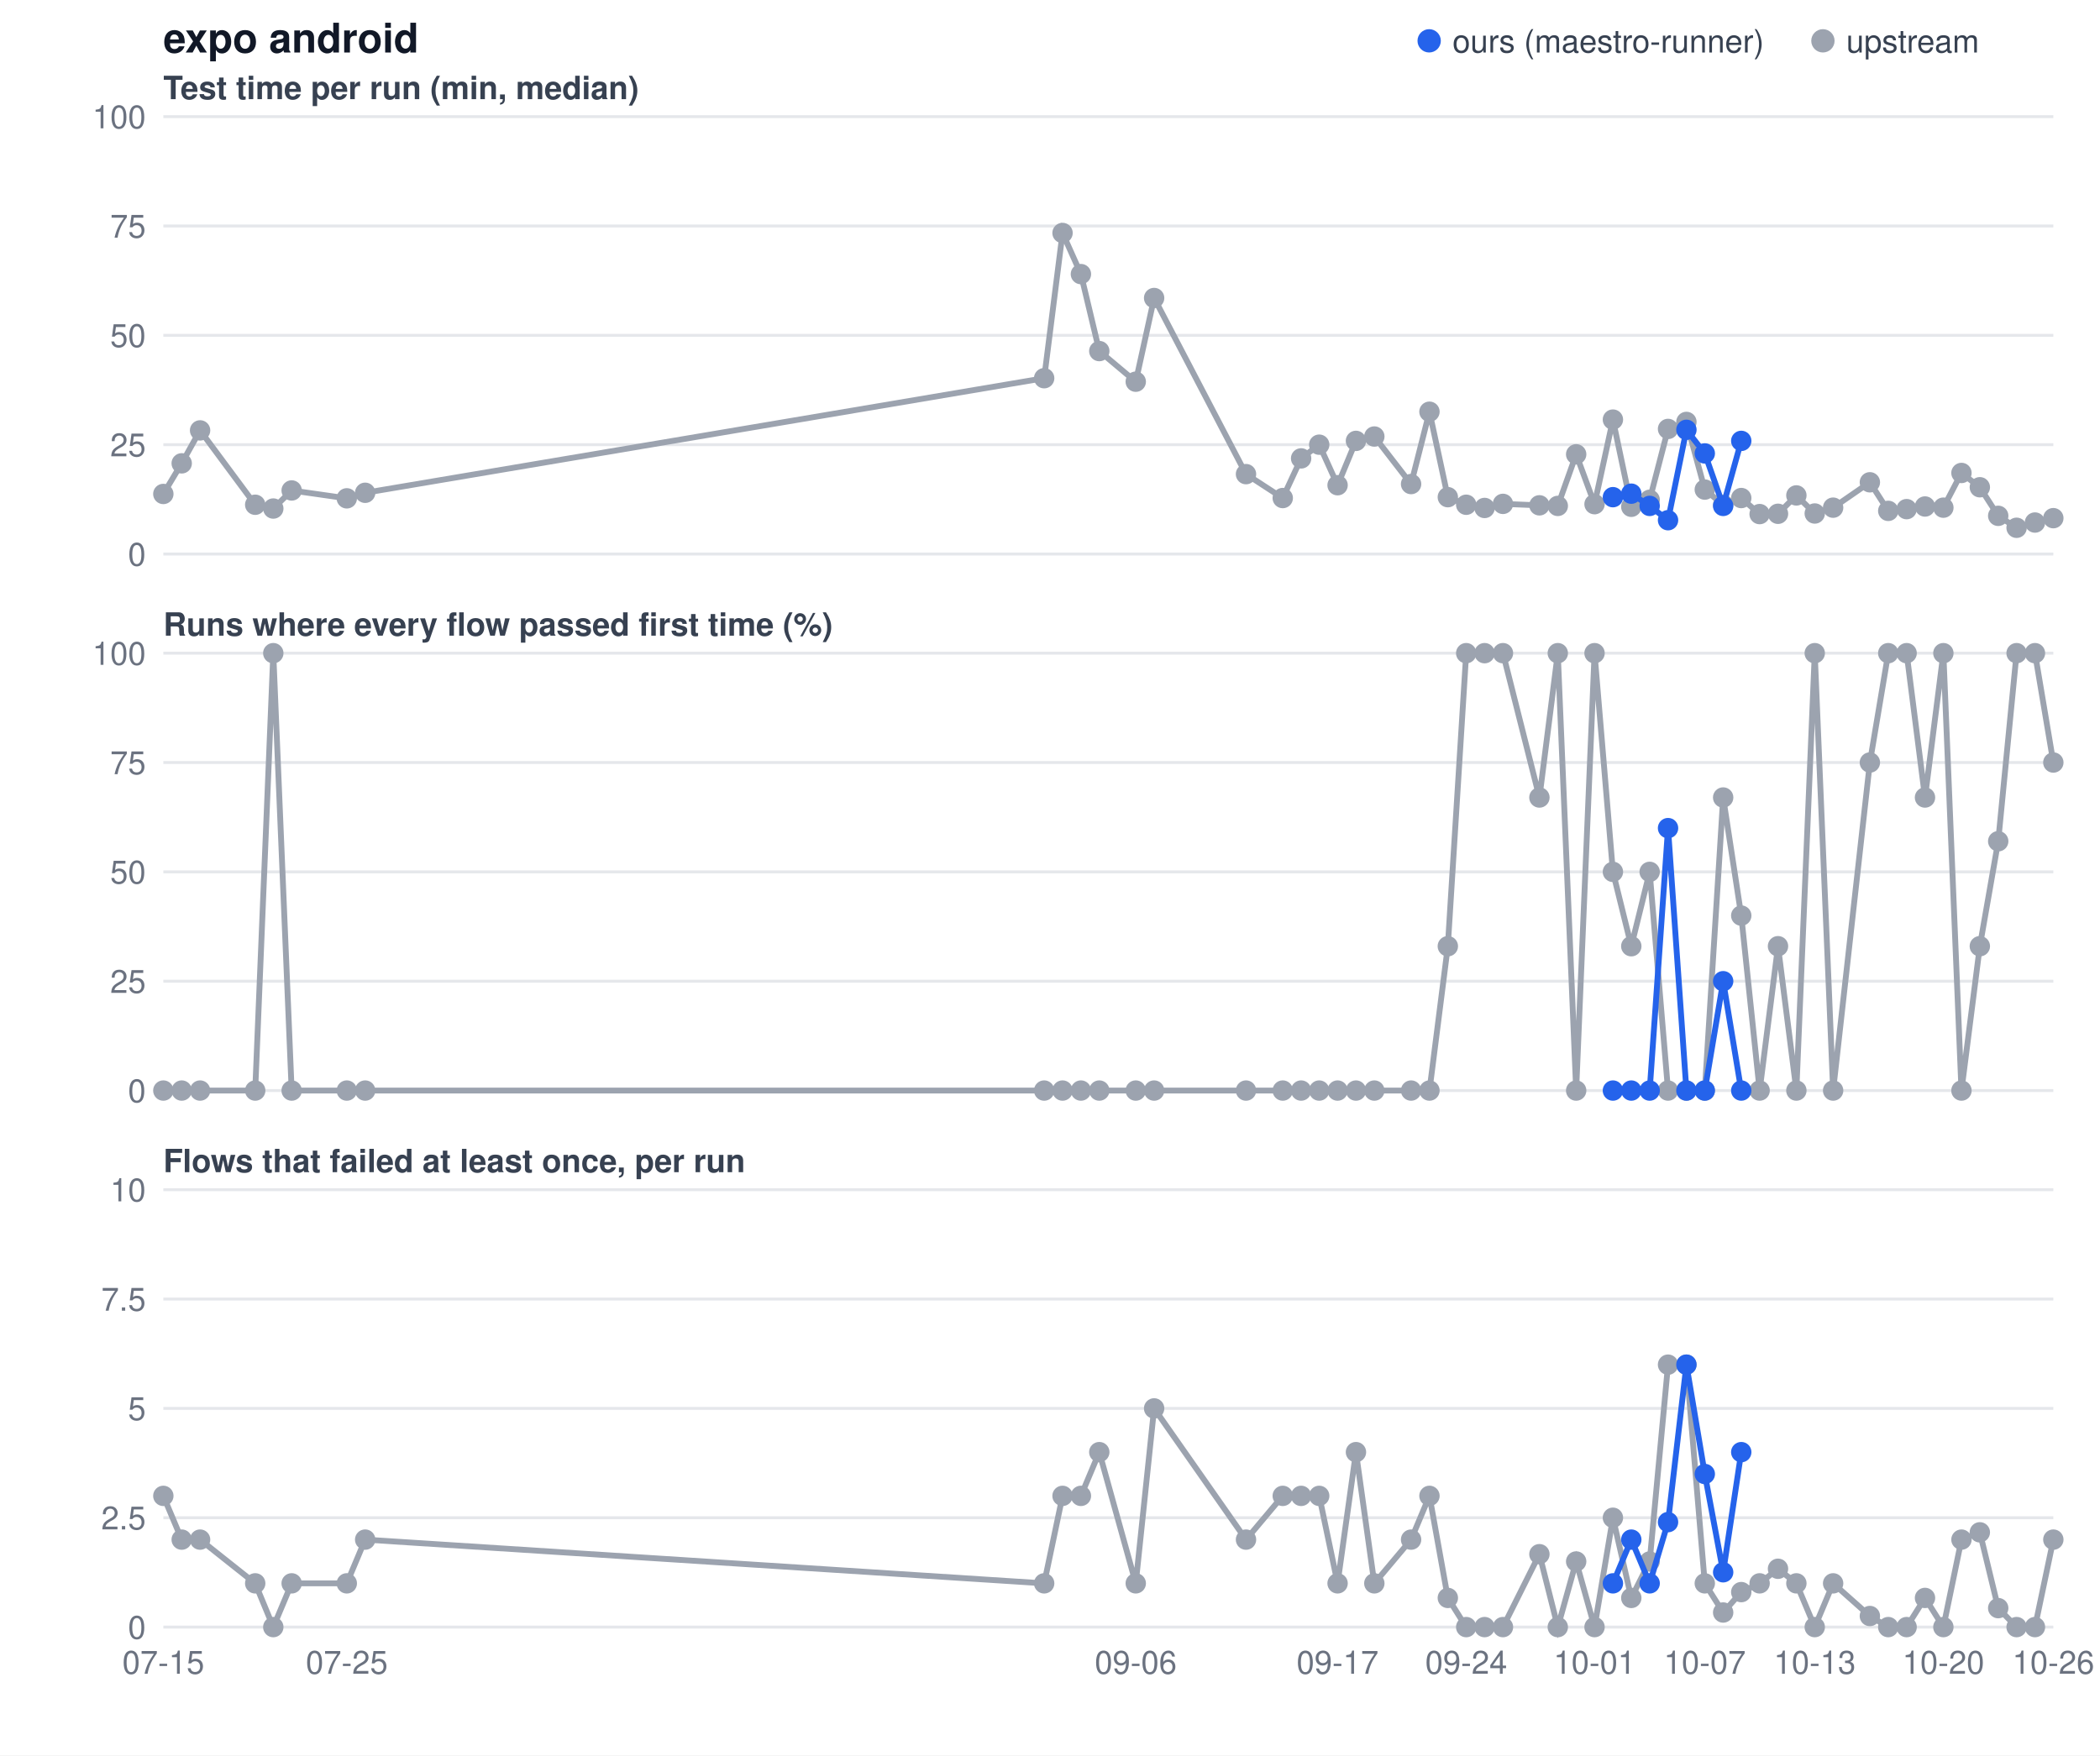
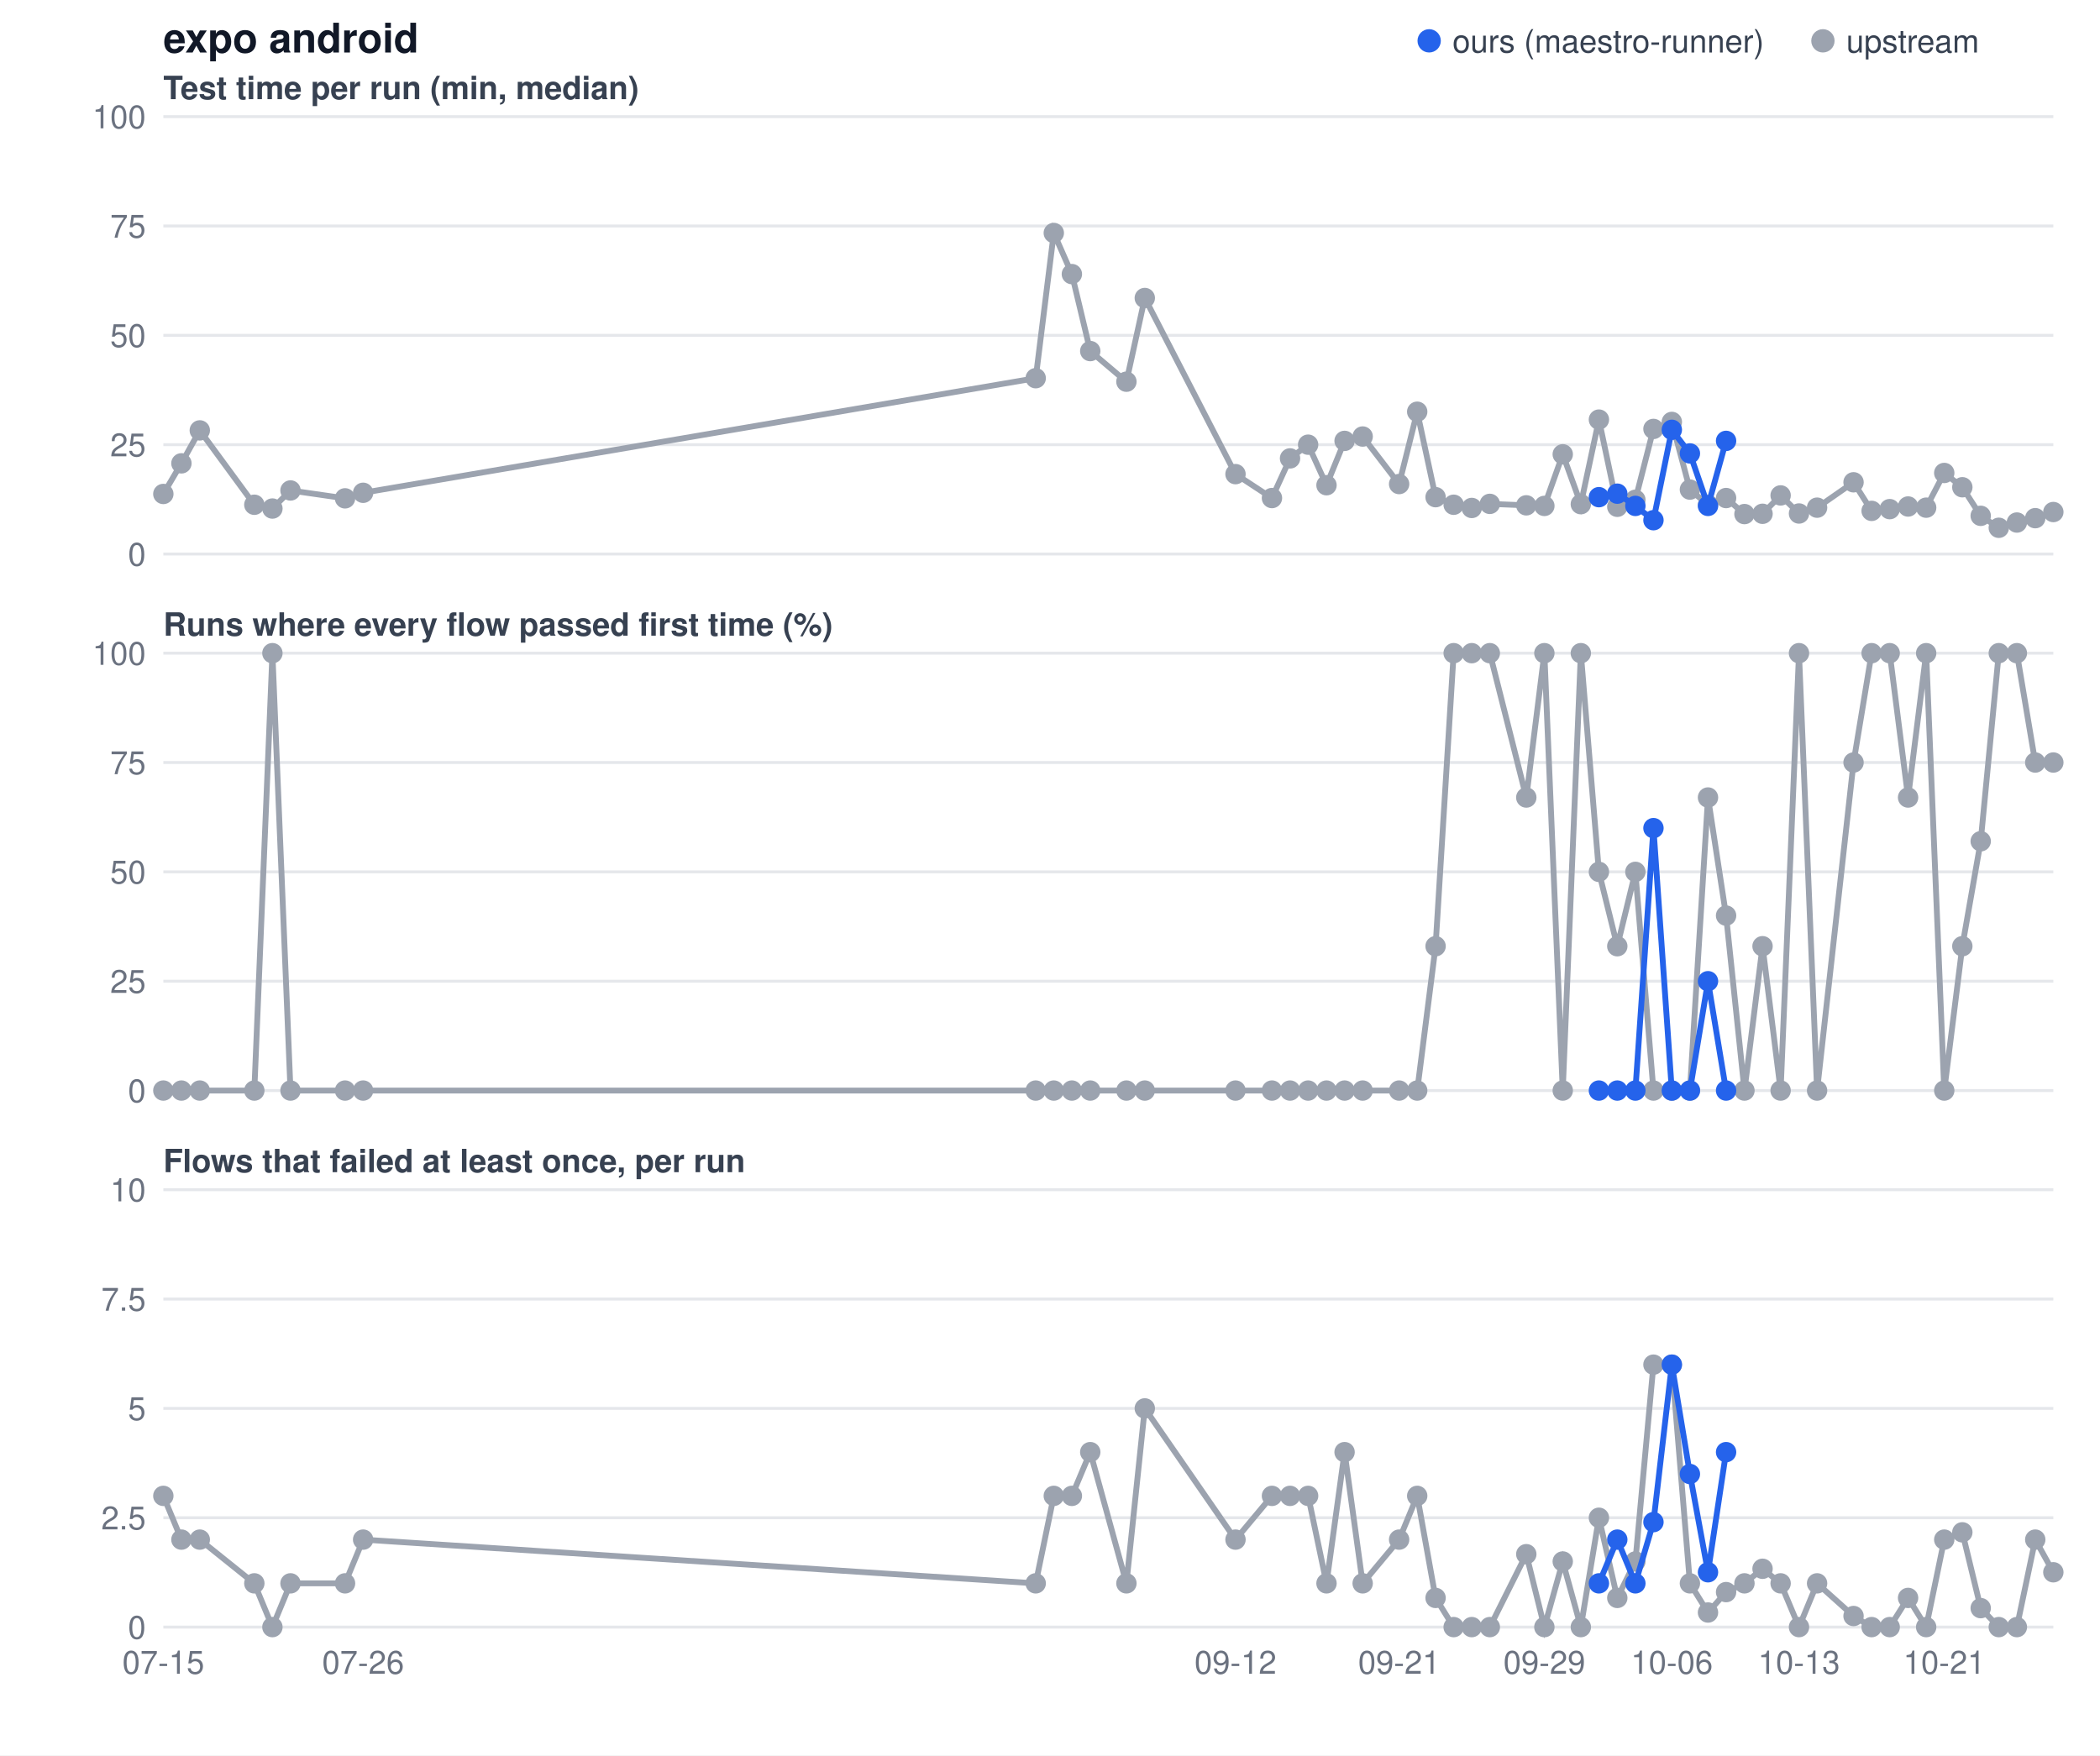
<svg xmlns="http://www.w3.org/2000/svg" width="720" height="602" font-family="-apple-system,Segoe UI,Helvetica,Arial,sans-serif" font-size="11">
  <rect width="100%" height="100%" fill="#ffffff" />
  <text x="56" y="18" font-size="14" font-weight="600" fill="#111827">expo android</text>
  <circle cx="490" cy="14" r="4" fill="#2563eb" />
  <text x="498" y="18" fill="#374151">ours (maestro-runner)</text>
  <circle cx="625" cy="14" r="4" fill="#9ca3af" />
  <text x="633" y="18" fill="#374151">upstream</text>
  <text x="56" y="34" fill="#374151" font-weight="600">Test time per run (min, median)</text>
  <line x1="56" x2="704" y1="190.0" y2="190.0" stroke="#e5e7eb" />
  <text x="50" y="194.0" text-anchor="end" fill="#6b7280">0</text>
  <line x1="56" x2="704" y1="152.5" y2="152.5" stroke="#e5e7eb" />
  <text x="50" y="156.5" text-anchor="end" fill="#6b7280">25</text>
  <line x1="56" x2="704" y1="115.0" y2="115.0" stroke="#e5e7eb" />
  <text x="50" y="119.0" text-anchor="end" fill="#6b7280">50</text>
  <line x1="56" x2="704" y1="77.5" y2="77.5" stroke="#e5e7eb" />
  <text x="50" y="81.5" text-anchor="end" fill="#6b7280">75</text>
  <line x1="56" x2="704" y1="40.0" y2="40.0" stroke="#e5e7eb" />
  <text x="50" y="44.0" text-anchor="end" fill="#6b7280">100</text>
-   <polyline fill="none" stroke="#9ca3af" stroke-width="2" points="56.0,169.4 62.3,158.9 68.6,147.6 87.5,173.1 93.7,174.4 100.0,168.2 118.9,170.9 125.2,169.0 358.0,129.7 364.3,79.9 370.6,94.0 376.9,120.4 389.4,130.9 395.7,102.2 427.2,162.6 439.8,170.8 446.1,157.2 452.3,152.5 458.6,166.4 464.9,151.2 471.2,149.7 483.8,166.0 490.1,141.2 496.4,170.5 502.7,173.1 509.0,174.2 515.3,172.8 527.8,173.3 534.1,173.5 540.4,155.8 546.7,172.9 553.0,143.9 559.3,173.8 565.6,171.4 571.9,147.1 578.2,144.7 584.5,167.9 590.8,173.1 597.0,170.8 603.3,176.3 609.6,176.2 615.9,169.9 622.2,176.1 628.5,174.1 641.1,165.4 647.4,175.2 653.7,174.6 660.0,173.7 666.3,174.1 672.5,162.2 678.8,167.1 685.1,176.9 691.4,181.0 697.7,179.2 704.0,177.7" />
+   <polyline fill="none" stroke="#9ca3af" stroke-width="2" points="56.0,169.4 62.2,158.9 68.5,147.6 87.2,173.1 93.4,174.4 99.6,168.2 118.3,170.9 124.5,169.0 355.1,129.7 361.3,79.9 367.5,94.0 373.8,120.4 386.2,130.9 392.5,102.2 423.6,162.6 436.1,170.8 442.3,157.2 448.5,152.5 454.8,166.4 461.0,151.2 467.2,149.7 479.7,166.0 485.9,141.2 492.2,170.5 498.4,173.1 504.6,174.2 510.8,172.8 523.3,173.3 529.5,173.5 535.8,155.8 542.0,172.9 548.2,143.9 554.5,173.8 560.7,171.4 566.9,147.1 573.2,144.7 579.4,167.9 585.6,173.1 591.8,170.8 598.1,176.3 604.3,176.2 610.5,169.9 616.8,176.1 623.0,174.1 635.5,165.4 641.7,175.2 647.9,174.6 654.2,173.7 660.4,174.1 666.6,162.2 672.8,167.1 679.1,176.9 685.3,181.0 691.5,179.2 697.8,177.7 704.0,175.6" />
  <circle cx="56.0" cy="169.4" r="3.5" fill="#9ca3af" />
-   <circle cx="62.3" cy="158.9" r="3.5" fill="#9ca3af" />
-   <circle cx="68.6" cy="147.6" r="3.5" fill="#9ca3af" />
-   <circle cx="87.5" cy="173.1" r="3.5" fill="#9ca3af" />
-   <circle cx="93.7" cy="174.4" r="3.5" fill="#9ca3af" />
-   <circle cx="100.0" cy="168.2" r="3.5" fill="#9ca3af" />
-   <circle cx="118.9" cy="170.9" r="3.5" fill="#9ca3af" />
-   <circle cx="125.2" cy="169.0" r="3.5" fill="#9ca3af" />
-   <circle cx="358.0" cy="129.7" r="3.5" fill="#9ca3af" />
-   <circle cx="364.3" cy="79.9" r="3.5" fill="#9ca3af" />
-   <circle cx="370.6" cy="94.0" r="3.5" fill="#9ca3af" />
-   <circle cx="376.9" cy="120.4" r="3.5" fill="#9ca3af" />
-   <circle cx="389.4" cy="130.9" r="3.5" fill="#9ca3af" />
-   <circle cx="395.7" cy="102.2" r="3.5" fill="#9ca3af" />
-   <circle cx="427.2" cy="162.6" r="3.5" fill="#9ca3af" />
-   <circle cx="439.8" cy="170.8" r="3.5" fill="#9ca3af" />
-   <circle cx="446.1" cy="157.2" r="3.5" fill="#9ca3af" />
-   <circle cx="452.3" cy="152.5" r="3.5" fill="#9ca3af" />
-   <circle cx="458.6" cy="166.4" r="3.5" fill="#9ca3af" />
-   <circle cx="464.9" cy="151.2" r="3.5" fill="#9ca3af" />
-   <circle cx="471.2" cy="149.7" r="3.5" fill="#9ca3af" />
-   <circle cx="483.8" cy="166.0" r="3.5" fill="#9ca3af" />
-   <circle cx="490.1" cy="141.2" r="3.5" fill="#9ca3af" />
-   <circle cx="496.4" cy="170.5" r="3.5" fill="#9ca3af" />
-   <circle cx="502.7" cy="173.1" r="3.5" fill="#9ca3af" />
-   <circle cx="509.0" cy="174.2" r="3.5" fill="#9ca3af" />
-   <circle cx="515.3" cy="172.8" r="3.5" fill="#9ca3af" />
-   <circle cx="527.8" cy="173.3" r="3.5" fill="#9ca3af" />
-   <circle cx="534.1" cy="173.5" r="3.5" fill="#9ca3af" />
-   <circle cx="540.4" cy="155.8" r="3.5" fill="#9ca3af" />
-   <circle cx="546.7" cy="172.9" r="3.5" fill="#9ca3af" />
-   <circle cx="553.0" cy="143.9" r="3.5" fill="#9ca3af" />
-   <circle cx="559.3" cy="173.8" r="3.5" fill="#9ca3af" />
-   <circle cx="565.6" cy="171.4" r="3.5" fill="#9ca3af" />
-   <circle cx="571.9" cy="147.1" r="3.5" fill="#9ca3af" />
-   <circle cx="578.2" cy="144.7" r="3.5" fill="#9ca3af" />
-   <circle cx="584.5" cy="167.9" r="3.5" fill="#9ca3af" />
-   <circle cx="590.8" cy="173.1" r="3.5" fill="#9ca3af" />
-   <circle cx="597.0" cy="170.8" r="3.5" fill="#9ca3af" />
-   <circle cx="603.3" cy="176.3" r="3.5" fill="#9ca3af" />
-   <circle cx="609.6" cy="176.2" r="3.5" fill="#9ca3af" />
-   <circle cx="615.9" cy="169.9" r="3.5" fill="#9ca3af" />
-   <circle cx="622.2" cy="176.1" r="3.5" fill="#9ca3af" />
-   <circle cx="628.5" cy="174.1" r="3.5" fill="#9ca3af" />
-   <circle cx="641.1" cy="165.4" r="3.5" fill="#9ca3af" />
-   <circle cx="647.4" cy="175.2" r="3.5" fill="#9ca3af" />
-   <circle cx="653.7" cy="174.6" r="3.5" fill="#9ca3af" />
-   <circle cx="660.0" cy="173.7" r="3.5" fill="#9ca3af" />
-   <circle cx="666.3" cy="174.1" r="3.5" fill="#9ca3af" />
-   <circle cx="672.5" cy="162.2" r="3.5" fill="#9ca3af" />
-   <circle cx="678.8" cy="167.1" r="3.5" fill="#9ca3af" />
-   <circle cx="685.1" cy="176.9" r="3.5" fill="#9ca3af" />
-   <circle cx="691.4" cy="181.0" r="3.5" fill="#9ca3af" />
-   <circle cx="697.7" cy="179.2" r="3.5" fill="#9ca3af" />
-   <circle cx="704.0" cy="177.7" r="3.5" fill="#9ca3af" />
-   <polyline fill="none" stroke="#2563eb" stroke-width="2" points="553.0,170.5 559.3,169.3 565.6,173.5 571.9,178.4 578.2,147.4 584.5,155.5 590.8,173.5 597.0,151.2" />
-   <circle cx="553.0" cy="170.5" r="3.5" fill="#2563eb" />
-   <circle cx="559.3" cy="169.3" r="3.5" fill="#2563eb" />
-   <circle cx="565.6" cy="173.5" r="3.5" fill="#2563eb" />
-   <circle cx="571.9" cy="178.4" r="3.5" fill="#2563eb" />
-   <circle cx="578.2" cy="147.4" r="3.5" fill="#2563eb" />
-   <circle cx="584.5" cy="155.5" r="3.5" fill="#2563eb" />
-   <circle cx="590.8" cy="173.5" r="3.5" fill="#2563eb" />
-   <circle cx="597.0" cy="151.2" r="3.5" fill="#2563eb" />
+   <circle cx="62.2" cy="158.9" r="3.5" fill="#9ca3af" />
+   <circle cx="68.5" cy="147.6" r="3.5" fill="#9ca3af" />
+   <circle cx="87.2" cy="173.1" r="3.5" fill="#9ca3af" />
+   <circle cx="93.4" cy="174.4" r="3.5" fill="#9ca3af" />
+   <circle cx="99.6" cy="168.2" r="3.5" fill="#9ca3af" />
+   <circle cx="118.3" cy="170.9" r="3.5" fill="#9ca3af" />
+   <circle cx="124.5" cy="169.0" r="3.5" fill="#9ca3af" />
+   <circle cx="355.1" cy="129.7" r="3.5" fill="#9ca3af" />
+   <circle cx="361.3" cy="79.9" r="3.5" fill="#9ca3af" />
+   <circle cx="367.5" cy="94.0" r="3.5" fill="#9ca3af" />
+   <circle cx="373.8" cy="120.4" r="3.5" fill="#9ca3af" />
+   <circle cx="386.2" cy="130.9" r="3.5" fill="#9ca3af" />
+   <circle cx="392.5" cy="102.2" r="3.5" fill="#9ca3af" />
+   <circle cx="423.6" cy="162.6" r="3.5" fill="#9ca3af" />
+   <circle cx="436.1" cy="170.8" r="3.5" fill="#9ca3af" />
+   <circle cx="442.3" cy="157.2" r="3.5" fill="#9ca3af" />
+   <circle cx="448.5" cy="152.5" r="3.5" fill="#9ca3af" />
+   <circle cx="454.8" cy="166.4" r="3.5" fill="#9ca3af" />
+   <circle cx="461.0" cy="151.2" r="3.5" fill="#9ca3af" />
+   <circle cx="467.2" cy="149.7" r="3.5" fill="#9ca3af" />
+   <circle cx="479.7" cy="166.0" r="3.5" fill="#9ca3af" />
+   <circle cx="485.9" cy="141.2" r="3.5" fill="#9ca3af" />
+   <circle cx="492.2" cy="170.5" r="3.5" fill="#9ca3af" />
+   <circle cx="498.4" cy="173.1" r="3.5" fill="#9ca3af" />
+   <circle cx="504.6" cy="174.2" r="3.5" fill="#9ca3af" />
+   <circle cx="510.8" cy="172.8" r="3.5" fill="#9ca3af" />
+   <circle cx="523.3" cy="173.3" r="3.5" fill="#9ca3af" />
+   <circle cx="529.5" cy="173.5" r="3.5" fill="#9ca3af" />
+   <circle cx="535.8" cy="155.8" r="3.5" fill="#9ca3af" />
+   <circle cx="542.0" cy="172.9" r="3.5" fill="#9ca3af" />
+   <circle cx="548.2" cy="143.9" r="3.5" fill="#9ca3af" />
+   <circle cx="554.5" cy="173.8" r="3.5" fill="#9ca3af" />
+   <circle cx="560.7" cy="171.4" r="3.5" fill="#9ca3af" />
+   <circle cx="566.9" cy="147.1" r="3.5" fill="#9ca3af" />
+   <circle cx="573.2" cy="144.7" r="3.5" fill="#9ca3af" />
+   <circle cx="579.4" cy="167.9" r="3.5" fill="#9ca3af" />
+   <circle cx="585.6" cy="173.1" r="3.5" fill="#9ca3af" />
+   <circle cx="591.8" cy="170.8" r="3.5" fill="#9ca3af" />
+   <circle cx="598.1" cy="176.3" r="3.5" fill="#9ca3af" />
+   <circle cx="604.3" cy="176.2" r="3.5" fill="#9ca3af" />
+   <circle cx="610.5" cy="169.9" r="3.5" fill="#9ca3af" />
+   <circle cx="616.8" cy="176.1" r="3.5" fill="#9ca3af" />
+   <circle cx="623.0" cy="174.1" r="3.5" fill="#9ca3af" />
+   <circle cx="635.5" cy="165.4" r="3.5" fill="#9ca3af" />
+   <circle cx="641.7" cy="175.2" r="3.5" fill="#9ca3af" />
+   <circle cx="647.9" cy="174.6" r="3.5" fill="#9ca3af" />
+   <circle cx="654.2" cy="173.7" r="3.5" fill="#9ca3af" />
+   <circle cx="660.4" cy="174.1" r="3.5" fill="#9ca3af" />
+   <circle cx="666.6" cy="162.2" r="3.5" fill="#9ca3af" />
+   <circle cx="672.8" cy="167.1" r="3.5" fill="#9ca3af" />
+   <circle cx="679.1" cy="176.9" r="3.5" fill="#9ca3af" />
+   <circle cx="685.3" cy="181.0" r="3.5" fill="#9ca3af" />
+   <circle cx="691.5" cy="179.2" r="3.5" fill="#9ca3af" />
+   <circle cx="697.8" cy="177.7" r="3.5" fill="#9ca3af" />
+   <circle cx="704.0" cy="175.6" r="3.5" fill="#9ca3af" />
+   <polyline fill="none" stroke="#2563eb" stroke-width="2" points="548.2,170.5 554.5,169.3 560.7,173.5 566.9,178.4 573.2,147.4 579.4,155.5 585.6,173.5 591.8,151.2" />
+   <circle cx="548.2" cy="170.5" r="3.5" fill="#2563eb" />
+   <circle cx="554.5" cy="169.3" r="3.5" fill="#2563eb" />
+   <circle cx="560.7" cy="173.5" r="3.5" fill="#2563eb" />
+   <circle cx="566.9" cy="178.4" r="3.5" fill="#2563eb" />
+   <circle cx="573.2" cy="147.4" r="3.5" fill="#2563eb" />
+   <circle cx="579.4" cy="155.5" r="3.5" fill="#2563eb" />
+   <circle cx="585.6" cy="173.5" r="3.5" fill="#2563eb" />
+   <circle cx="591.8" cy="151.2" r="3.5" fill="#2563eb" />
  <text x="56" y="218" fill="#374151" font-weight="600">Runs where every flow passed first time (%)</text>
  <line x1="56" x2="704" y1="374.0" y2="374.0" stroke="#e5e7eb" />
  <text x="50" y="378.0" text-anchor="end" fill="#6b7280">0</text>
  <line x1="56" x2="704" y1="336.5" y2="336.5" stroke="#e5e7eb" />
  <text x="50" y="340.5" text-anchor="end" fill="#6b7280">25</text>
  <line x1="56" x2="704" y1="299.0" y2="299.0" stroke="#e5e7eb" />
  <text x="50" y="303.0" text-anchor="end" fill="#6b7280">50</text>
  <line x1="56" x2="704" y1="261.5" y2="261.5" stroke="#e5e7eb" />
  <text x="50" y="265.5" text-anchor="end" fill="#6b7280">75</text>
  <line x1="56" x2="704" y1="224.0" y2="224.0" stroke="#e5e7eb" />
  <text x="50" y="228.0" text-anchor="end" fill="#6b7280">100</text>
-   <polyline fill="none" stroke="#9ca3af" stroke-width="2" points="56.0,374.0 62.3,374.0 68.6,374.0 87.5,374.0 93.7,224.0 100.0,374.0 118.9,374.0 125.2,374.0 358.0,374.0 364.3,374.0 370.6,374.0 376.9,374.0 389.4,374.0 395.7,374.0 427.2,374.0 439.8,374.0 446.1,374.0 452.3,374.0 458.6,374.0 464.9,374.0 471.2,374.0 483.8,374.0 490.1,374.0 496.4,324.5 502.7,224.0 509.0,224.0 515.3,224.0 527.8,273.5 534.1,224.0 540.4,374.0 546.7,224.0 553.0,299.0 559.3,324.5 565.6,299.0 571.9,374.0 578.2,374.0 584.5,374.0 590.8,273.5 597.0,314.0 603.3,374.0 609.6,324.5 615.9,374.0 622.2,224.0 628.5,374.0 641.1,261.5 647.4,224.0 653.7,224.0 660.0,273.5 666.3,224.0 672.5,374.0 678.8,324.5 685.1,288.5 691.4,224.0 697.7,224.0 704.0,261.5" />
+   <polyline fill="none" stroke="#9ca3af" stroke-width="2" points="56.0,374.0 62.2,374.0 68.5,374.0 87.2,374.0 93.4,224.0 99.6,374.0 118.3,374.0 124.5,374.0 355.1,374.0 361.3,374.0 367.5,374.0 373.8,374.0 386.2,374.0 392.5,374.0 423.6,374.0 436.1,374.0 442.3,374.0 448.5,374.0 454.8,374.0 461.0,374.0 467.2,374.0 479.7,374.0 485.9,374.0 492.2,324.5 498.4,224.0 504.6,224.0 510.8,224.0 523.3,273.5 529.5,224.0 535.8,374.0 542.0,224.0 548.2,299.0 554.5,324.5 560.7,299.0 566.9,374.0 573.2,374.0 579.4,374.0 585.6,273.5 591.8,314.0 598.1,374.0 604.3,324.5 610.5,374.0 616.8,224.0 623.0,374.0 635.5,261.5 641.7,224.0 647.9,224.0 654.2,273.5 660.4,224.0 666.6,374.0 672.8,324.5 679.1,288.5 685.3,224.0 691.5,224.0 697.8,261.5 704.0,261.5" />
  <circle cx="56.0" cy="374.0" r="3.5" fill="#9ca3af" />
-   <circle cx="62.3" cy="374.0" r="3.5" fill="#9ca3af" />
-   <circle cx="68.6" cy="374.0" r="3.5" fill="#9ca3af" />
-   <circle cx="87.5" cy="374.0" r="3.5" fill="#9ca3af" />
-   <circle cx="93.7" cy="224.0" r="3.5" fill="#9ca3af" />
-   <circle cx="100.0" cy="374.0" r="3.5" fill="#9ca3af" />
-   <circle cx="118.9" cy="374.0" r="3.5" fill="#9ca3af" />
-   <circle cx="125.2" cy="374.0" r="3.5" fill="#9ca3af" />
-   <circle cx="358.0" cy="374.0" r="3.5" fill="#9ca3af" />
-   <circle cx="364.3" cy="374.0" r="3.5" fill="#9ca3af" />
-   <circle cx="370.6" cy="374.0" r="3.5" fill="#9ca3af" />
-   <circle cx="376.9" cy="374.0" r="3.5" fill="#9ca3af" />
-   <circle cx="389.4" cy="374.0" r="3.5" fill="#9ca3af" />
-   <circle cx="395.7" cy="374.0" r="3.5" fill="#9ca3af" />
-   <circle cx="427.2" cy="374.0" r="3.5" fill="#9ca3af" />
-   <circle cx="439.8" cy="374.0" r="3.5" fill="#9ca3af" />
-   <circle cx="446.1" cy="374.0" r="3.5" fill="#9ca3af" />
-   <circle cx="452.3" cy="374.0" r="3.5" fill="#9ca3af" />
-   <circle cx="458.6" cy="374.0" r="3.5" fill="#9ca3af" />
-   <circle cx="464.9" cy="374.0" r="3.5" fill="#9ca3af" />
-   <circle cx="471.2" cy="374.0" r="3.5" fill="#9ca3af" />
-   <circle cx="483.8" cy="374.0" r="3.5" fill="#9ca3af" />
-   <circle cx="490.1" cy="374.0" r="3.5" fill="#9ca3af" />
-   <circle cx="496.4" cy="324.5" r="3.5" fill="#9ca3af" />
-   <circle cx="502.7" cy="224.0" r="3.5" fill="#9ca3af" />
-   <circle cx="509.0" cy="224.0" r="3.5" fill="#9ca3af" />
-   <circle cx="515.3" cy="224.0" r="3.5" fill="#9ca3af" />
-   <circle cx="527.8" cy="273.5" r="3.5" fill="#9ca3af" />
-   <circle cx="534.1" cy="224.0" r="3.5" fill="#9ca3af" />
-   <circle cx="540.4" cy="374.0" r="3.5" fill="#9ca3af" />
-   <circle cx="546.7" cy="224.0" r="3.5" fill="#9ca3af" />
-   <circle cx="553.0" cy="299.0" r="3.5" fill="#9ca3af" />
-   <circle cx="559.3" cy="324.5" r="3.5" fill="#9ca3af" />
-   <circle cx="565.6" cy="299.0" r="3.5" fill="#9ca3af" />
-   <circle cx="571.9" cy="374.0" r="3.5" fill="#9ca3af" />
-   <circle cx="578.2" cy="374.0" r="3.5" fill="#9ca3af" />
-   <circle cx="584.5" cy="374.0" r="3.5" fill="#9ca3af" />
-   <circle cx="590.8" cy="273.5" r="3.5" fill="#9ca3af" />
-   <circle cx="597.0" cy="314.0" r="3.5" fill="#9ca3af" />
-   <circle cx="603.3" cy="374.0" r="3.5" fill="#9ca3af" />
-   <circle cx="609.6" cy="324.5" r="3.5" fill="#9ca3af" />
-   <circle cx="615.9" cy="374.0" r="3.5" fill="#9ca3af" />
-   <circle cx="622.2" cy="224.0" r="3.5" fill="#9ca3af" />
-   <circle cx="628.5" cy="374.0" r="3.5" fill="#9ca3af" />
-   <circle cx="641.1" cy="261.5" r="3.5" fill="#9ca3af" />
-   <circle cx="647.4" cy="224.0" r="3.5" fill="#9ca3af" />
-   <circle cx="653.7" cy="224.0" r="3.5" fill="#9ca3af" />
-   <circle cx="660.0" cy="273.5" r="3.5" fill="#9ca3af" />
-   <circle cx="666.3" cy="224.0" r="3.5" fill="#9ca3af" />
-   <circle cx="672.5" cy="374.0" r="3.5" fill="#9ca3af" />
-   <circle cx="678.8" cy="324.5" r="3.5" fill="#9ca3af" />
-   <circle cx="685.1" cy="288.5" r="3.5" fill="#9ca3af" />
-   <circle cx="691.4" cy="224.0" r="3.5" fill="#9ca3af" />
-   <circle cx="697.7" cy="224.0" r="3.5" fill="#9ca3af" />
+   <circle cx="62.2" cy="374.0" r="3.5" fill="#9ca3af" />
+   <circle cx="68.5" cy="374.0" r="3.5" fill="#9ca3af" />
+   <circle cx="87.2" cy="374.0" r="3.5" fill="#9ca3af" />
+   <circle cx="93.4" cy="224.0" r="3.5" fill="#9ca3af" />
+   <circle cx="99.6" cy="374.0" r="3.5" fill="#9ca3af" />
+   <circle cx="118.3" cy="374.0" r="3.5" fill="#9ca3af" />
+   <circle cx="124.5" cy="374.0" r="3.5" fill="#9ca3af" />
+   <circle cx="355.1" cy="374.0" r="3.5" fill="#9ca3af" />
+   <circle cx="361.3" cy="374.0" r="3.5" fill="#9ca3af" />
+   <circle cx="367.5" cy="374.0" r="3.5" fill="#9ca3af" />
+   <circle cx="373.8" cy="374.0" r="3.5" fill="#9ca3af" />
+   <circle cx="386.2" cy="374.0" r="3.5" fill="#9ca3af" />
+   <circle cx="392.5" cy="374.0" r="3.5" fill="#9ca3af" />
+   <circle cx="423.6" cy="374.0" r="3.5" fill="#9ca3af" />
+   <circle cx="436.1" cy="374.0" r="3.5" fill="#9ca3af" />
+   <circle cx="442.3" cy="374.0" r="3.5" fill="#9ca3af" />
+   <circle cx="448.5" cy="374.0" r="3.5" fill="#9ca3af" />
+   <circle cx="454.8" cy="374.0" r="3.5" fill="#9ca3af" />
+   <circle cx="461.0" cy="374.0" r="3.5" fill="#9ca3af" />
+   <circle cx="467.2" cy="374.0" r="3.5" fill="#9ca3af" />
+   <circle cx="479.7" cy="374.0" r="3.5" fill="#9ca3af" />
+   <circle cx="485.9" cy="374.0" r="3.5" fill="#9ca3af" />
+   <circle cx="492.2" cy="324.5" r="3.5" fill="#9ca3af" />
+   <circle cx="498.4" cy="224.0" r="3.5" fill="#9ca3af" />
+   <circle cx="504.6" cy="224.0" r="3.5" fill="#9ca3af" />
+   <circle cx="510.8" cy="224.0" r="3.5" fill="#9ca3af" />
+   <circle cx="523.3" cy="273.5" r="3.5" fill="#9ca3af" />
+   <circle cx="529.5" cy="224.0" r="3.5" fill="#9ca3af" />
+   <circle cx="535.8" cy="374.0" r="3.5" fill="#9ca3af" />
+   <circle cx="542.0" cy="224.0" r="3.5" fill="#9ca3af" />
+   <circle cx="548.2" cy="299.0" r="3.5" fill="#9ca3af" />
+   <circle cx="554.5" cy="324.5" r="3.5" fill="#9ca3af" />
+   <circle cx="560.7" cy="299.0" r="3.5" fill="#9ca3af" />
+   <circle cx="566.9" cy="374.0" r="3.5" fill="#9ca3af" />
+   <circle cx="573.2" cy="374.0" r="3.5" fill="#9ca3af" />
+   <circle cx="579.4" cy="374.0" r="3.5" fill="#9ca3af" />
+   <circle cx="585.6" cy="273.5" r="3.5" fill="#9ca3af" />
+   <circle cx="591.8" cy="314.0" r="3.5" fill="#9ca3af" />
+   <circle cx="598.1" cy="374.0" r="3.5" fill="#9ca3af" />
+   <circle cx="604.3" cy="324.5" r="3.5" fill="#9ca3af" />
+   <circle cx="610.5" cy="374.0" r="3.5" fill="#9ca3af" />
+   <circle cx="616.8" cy="224.0" r="3.5" fill="#9ca3af" />
+   <circle cx="623.0" cy="374.0" r="3.5" fill="#9ca3af" />
+   <circle cx="635.5" cy="261.5" r="3.5" fill="#9ca3af" />
+   <circle cx="641.7" cy="224.0" r="3.5" fill="#9ca3af" />
+   <circle cx="647.9" cy="224.0" r="3.5" fill="#9ca3af" />
+   <circle cx="654.2" cy="273.5" r="3.5" fill="#9ca3af" />
+   <circle cx="660.4" cy="224.0" r="3.5" fill="#9ca3af" />
+   <circle cx="666.6" cy="374.0" r="3.5" fill="#9ca3af" />
+   <circle cx="672.8" cy="324.5" r="3.5" fill="#9ca3af" />
+   <circle cx="679.1" cy="288.5" r="3.5" fill="#9ca3af" />
+   <circle cx="685.3" cy="224.0" r="3.5" fill="#9ca3af" />
+   <circle cx="691.5" cy="224.0" r="3.5" fill="#9ca3af" />
+   <circle cx="697.8" cy="261.5" r="3.5" fill="#9ca3af" />
  <circle cx="704.0" cy="261.5" r="3.5" fill="#9ca3af" />
-   <polyline fill="none" stroke="#2563eb" stroke-width="2" points="553.0,374.0 559.3,374.0 565.6,374.0 571.9,284.0 578.2,374.0 584.5,374.0 590.8,336.5 597.0,374.0" />
-   <circle cx="553.0" cy="374.0" r="3.5" fill="#2563eb" />
-   <circle cx="559.3" cy="374.0" r="3.5" fill="#2563eb" />
-   <circle cx="565.6" cy="374.0" r="3.5" fill="#2563eb" />
-   <circle cx="571.9" cy="284.0" r="3.5" fill="#2563eb" />
-   <circle cx="578.2" cy="374.0" r="3.5" fill="#2563eb" />
-   <circle cx="584.5" cy="374.0" r="3.5" fill="#2563eb" />
-   <circle cx="590.8" cy="336.5" r="3.5" fill="#2563eb" />
-   <circle cx="597.0" cy="374.0" r="3.5" fill="#2563eb" />
+   <polyline fill="none" stroke="#2563eb" stroke-width="2" points="548.2,374.0 554.5,374.0 560.7,374.0 566.9,284.0 573.2,374.0 579.4,374.0 585.6,336.5 591.8,374.0" />
+   <circle cx="548.2" cy="374.0" r="3.5" fill="#2563eb" />
+   <circle cx="554.5" cy="374.0" r="3.5" fill="#2563eb" />
+   <circle cx="560.7" cy="374.0" r="3.5" fill="#2563eb" />
+   <circle cx="566.9" cy="284.0" r="3.5" fill="#2563eb" />
+   <circle cx="573.2" cy="374.0" r="3.5" fill="#2563eb" />
+   <circle cx="579.4" cy="374.0" r="3.5" fill="#2563eb" />
+   <circle cx="585.6" cy="336.5" r="3.5" fill="#2563eb" />
+   <circle cx="591.8" cy="374.0" r="3.5" fill="#2563eb" />
  <text x="56" y="402" fill="#374151" font-weight="600">Flows that failed at least once, per run</text>
  <line x1="56" x2="704" y1="558.0" y2="558.0" stroke="#e5e7eb" />
  <text x="50" y="562.0" text-anchor="end" fill="#6b7280">0</text>
  <line x1="56" x2="704" y1="520.5" y2="520.5" stroke="#e5e7eb" />
  <text x="50" y="524.5" text-anchor="end" fill="#6b7280">2.5</text>
  <line x1="56" x2="704" y1="483.0" y2="483.0" stroke="#e5e7eb" />
  <text x="50" y="487.0" text-anchor="end" fill="#6b7280">5</text>
  <line x1="56" x2="704" y1="445.5" y2="445.5" stroke="#e5e7eb" />
  <text x="50" y="449.5" text-anchor="end" fill="#6b7280">7.5</text>
  <line x1="56" x2="704" y1="408.0" y2="408.0" stroke="#e5e7eb" />
  <text x="50" y="412.0" text-anchor="end" fill="#6b7280">10</text>
-   <polyline fill="none" stroke="#9ca3af" stroke-width="2" points="56.0,513.0 62.3,528.0 68.6,528.0 87.5,543.0 93.7,558.0 100.0,543.0 118.9,543.0 125.2,528.0 358.0,543.0 364.3,513.0 370.6,513.0 376.9,498.0 389.4,543.0 395.7,483.0 427.2,528.0 439.8,513.0 446.1,513.0 452.3,513.0 458.6,543.0 464.9,498.0 471.2,543.0 483.8,528.0 490.1,513.0 496.4,548.0 502.7,558.0 509.0,558.0 515.3,558.0 527.8,533.0 534.1,558.0 540.4,535.5 546.7,558.0 553.0,520.5 559.3,548.0 565.6,535.5 571.9,468.0 578.2,468.0 584.5,543.0 590.8,553.0 597.0,546.0 603.3,543.0 609.6,538.0 615.9,543.0 622.2,558.0 628.5,543.0 641.1,554.2 647.4,558.0 653.7,558.0 660.0,548.0 666.3,558.0 672.5,528.0 678.8,525.5 685.1,551.5 691.4,558.0 697.7,558.0 704.0,528.0" />
+   <polyline fill="none" stroke="#9ca3af" stroke-width="2" points="56.0,513.0 62.2,528.0 68.5,528.0 87.2,543.0 93.4,558.0 99.6,543.0 118.3,543.0 124.5,528.0 355.1,543.0 361.3,513.0 367.5,513.0 373.8,498.0 386.2,543.0 392.5,483.0 423.6,528.0 436.1,513.0 442.3,513.0 448.5,513.0 454.8,543.0 461.0,498.0 467.2,543.0 479.7,528.0 485.9,513.0 492.2,548.0 498.4,558.0 504.6,558.0 510.8,558.0 523.3,533.0 529.5,558.0 535.8,535.5 542.0,558.0 548.2,520.5 554.5,548.0 560.7,535.5 566.9,468.0 573.2,468.0 579.4,543.0 585.6,553.0 591.8,546.0 598.1,543.0 604.3,538.0 610.5,543.0 616.8,558.0 623.0,543.0 635.5,554.2 641.7,558.0 647.9,558.0 654.2,548.0 660.4,558.0 666.6,528.0 672.8,525.5 679.1,551.5 685.3,558.0 691.5,558.0 697.8,528.0 704.0,539.2" />
  <circle cx="56.0" cy="513.0" r="3.5" fill="#9ca3af" />
-   <circle cx="62.3" cy="528.0" r="3.5" fill="#9ca3af" />
-   <circle cx="68.6" cy="528.0" r="3.5" fill="#9ca3af" />
-   <circle cx="87.5" cy="543.0" r="3.5" fill="#9ca3af" />
-   <circle cx="93.7" cy="558.0" r="3.5" fill="#9ca3af" />
-   <circle cx="100.0" cy="543.0" r="3.5" fill="#9ca3af" />
-   <circle cx="118.9" cy="543.0" r="3.5" fill="#9ca3af" />
-   <circle cx="125.2" cy="528.0" r="3.5" fill="#9ca3af" />
-   <circle cx="358.0" cy="543.0" r="3.5" fill="#9ca3af" />
-   <circle cx="364.3" cy="513.0" r="3.5" fill="#9ca3af" />
-   <circle cx="370.6" cy="513.0" r="3.5" fill="#9ca3af" />
-   <circle cx="376.9" cy="498.0" r="3.5" fill="#9ca3af" />
-   <circle cx="389.4" cy="543.0" r="3.5" fill="#9ca3af" />
-   <circle cx="395.7" cy="483.0" r="3.5" fill="#9ca3af" />
-   <circle cx="427.2" cy="528.0" r="3.5" fill="#9ca3af" />
-   <circle cx="439.8" cy="513.0" r="3.5" fill="#9ca3af" />
-   <circle cx="446.1" cy="513.0" r="3.5" fill="#9ca3af" />
-   <circle cx="452.3" cy="513.0" r="3.5" fill="#9ca3af" />
-   <circle cx="458.6" cy="543.0" r="3.5" fill="#9ca3af" />
-   <circle cx="464.9" cy="498.0" r="3.5" fill="#9ca3af" />
-   <circle cx="471.2" cy="543.0" r="3.5" fill="#9ca3af" />
-   <circle cx="483.8" cy="528.0" r="3.5" fill="#9ca3af" />
-   <circle cx="490.1" cy="513.0" r="3.5" fill="#9ca3af" />
-   <circle cx="496.4" cy="548.0" r="3.5" fill="#9ca3af" />
-   <circle cx="502.7" cy="558.0" r="3.5" fill="#9ca3af" />
-   <circle cx="509.0" cy="558.0" r="3.5" fill="#9ca3af" />
-   <circle cx="515.3" cy="558.0" r="3.5" fill="#9ca3af" />
-   <circle cx="527.8" cy="533.0" r="3.5" fill="#9ca3af" />
-   <circle cx="534.1" cy="558.0" r="3.5" fill="#9ca3af" />
-   <circle cx="540.4" cy="535.5" r="3.5" fill="#9ca3af" />
-   <circle cx="546.7" cy="558.0" r="3.5" fill="#9ca3af" />
-   <circle cx="553.0" cy="520.5" r="3.5" fill="#9ca3af" />
-   <circle cx="559.3" cy="548.0" r="3.5" fill="#9ca3af" />
-   <circle cx="565.6" cy="535.5" r="3.5" fill="#9ca3af" />
-   <circle cx="571.9" cy="468.0" r="3.5" fill="#9ca3af" />
-   <circle cx="578.2" cy="468.0" r="3.5" fill="#9ca3af" />
-   <circle cx="584.5" cy="543.0" r="3.5" fill="#9ca3af" />
-   <circle cx="590.8" cy="553.0" r="3.5" fill="#9ca3af" />
-   <circle cx="597.0" cy="546.0" r="3.5" fill="#9ca3af" />
-   <circle cx="603.3" cy="543.0" r="3.5" fill="#9ca3af" />
-   <circle cx="609.6" cy="538.0" r="3.5" fill="#9ca3af" />
-   <circle cx="615.9" cy="543.0" r="3.5" fill="#9ca3af" />
-   <circle cx="622.2" cy="558.0" r="3.5" fill="#9ca3af" />
-   <circle cx="628.5" cy="543.0" r="3.5" fill="#9ca3af" />
-   <circle cx="641.1" cy="554.2" r="3.5" fill="#9ca3af" />
-   <circle cx="647.4" cy="558.0" r="3.5" fill="#9ca3af" />
-   <circle cx="653.7" cy="558.0" r="3.5" fill="#9ca3af" />
-   <circle cx="660.0" cy="548.0" r="3.5" fill="#9ca3af" />
-   <circle cx="666.3" cy="558.0" r="3.5" fill="#9ca3af" />
-   <circle cx="672.5" cy="528.0" r="3.5" fill="#9ca3af" />
-   <circle cx="678.8" cy="525.5" r="3.5" fill="#9ca3af" />
-   <circle cx="685.1" cy="551.5" r="3.5" fill="#9ca3af" />
-   <circle cx="691.4" cy="558.0" r="3.5" fill="#9ca3af" />
-   <circle cx="697.7" cy="558.0" r="3.5" fill="#9ca3af" />
-   <circle cx="704.0" cy="528.0" r="3.5" fill="#9ca3af" />
-   <polyline fill="none" stroke="#2563eb" stroke-width="2" points="553.0,543.0 559.3,528.0 565.6,543.0 571.9,522.0 578.2,468.0 584.5,505.5 590.8,539.2 597.0,498.0" />
-   <circle cx="553.0" cy="543.0" r="3.5" fill="#2563eb" />
-   <circle cx="559.3" cy="528.0" r="3.5" fill="#2563eb" />
-   <circle cx="565.6" cy="543.0" r="3.5" fill="#2563eb" />
-   <circle cx="571.9" cy="522.0" r="3.5" fill="#2563eb" />
-   <circle cx="578.2" cy="468.0" r="3.5" fill="#2563eb" />
-   <circle cx="584.5" cy="505.5" r="3.5" fill="#2563eb" />
-   <circle cx="590.8" cy="539.2" r="3.5" fill="#2563eb" />
-   <circle cx="597.0" cy="498.0" r="3.5" fill="#2563eb" />
+   <circle cx="62.2" cy="528.0" r="3.5" fill="#9ca3af" />
+   <circle cx="68.5" cy="528.0" r="3.5" fill="#9ca3af" />
+   <circle cx="87.2" cy="543.0" r="3.5" fill="#9ca3af" />
+   <circle cx="93.4" cy="558.0" r="3.5" fill="#9ca3af" />
+   <circle cx="99.6" cy="543.0" r="3.5" fill="#9ca3af" />
+   <circle cx="118.3" cy="543.0" r="3.5" fill="#9ca3af" />
+   <circle cx="124.5" cy="528.0" r="3.5" fill="#9ca3af" />
+   <circle cx="355.1" cy="543.0" r="3.5" fill="#9ca3af" />
+   <circle cx="361.3" cy="513.0" r="3.5" fill="#9ca3af" />
+   <circle cx="367.5" cy="513.0" r="3.5" fill="#9ca3af" />
+   <circle cx="373.8" cy="498.0" r="3.5" fill="#9ca3af" />
+   <circle cx="386.2" cy="543.0" r="3.5" fill="#9ca3af" />
+   <circle cx="392.5" cy="483.0" r="3.5" fill="#9ca3af" />
+   <circle cx="423.6" cy="528.0" r="3.5" fill="#9ca3af" />
+   <circle cx="436.1" cy="513.0" r="3.5" fill="#9ca3af" />
+   <circle cx="442.3" cy="513.0" r="3.5" fill="#9ca3af" />
+   <circle cx="448.5" cy="513.0" r="3.5" fill="#9ca3af" />
+   <circle cx="454.8" cy="543.0" r="3.5" fill="#9ca3af" />
+   <circle cx="461.0" cy="498.0" r="3.5" fill="#9ca3af" />
+   <circle cx="467.2" cy="543.0" r="3.5" fill="#9ca3af" />
+   <circle cx="479.7" cy="528.0" r="3.5" fill="#9ca3af" />
+   <circle cx="485.9" cy="513.0" r="3.5" fill="#9ca3af" />
+   <circle cx="492.2" cy="548.0" r="3.5" fill="#9ca3af" />
+   <circle cx="498.4" cy="558.0" r="3.5" fill="#9ca3af" />
+   <circle cx="504.6" cy="558.0" r="3.5" fill="#9ca3af" />
+   <circle cx="510.8" cy="558.0" r="3.5" fill="#9ca3af" />
+   <circle cx="523.3" cy="533.0" r="3.5" fill="#9ca3af" />
+   <circle cx="529.5" cy="558.0" r="3.5" fill="#9ca3af" />
+   <circle cx="535.8" cy="535.5" r="3.5" fill="#9ca3af" />
+   <circle cx="542.0" cy="558.0" r="3.5" fill="#9ca3af" />
+   <circle cx="548.2" cy="520.5" r="3.5" fill="#9ca3af" />
+   <circle cx="554.5" cy="548.0" r="3.5" fill="#9ca3af" />
+   <circle cx="560.7" cy="535.5" r="3.5" fill="#9ca3af" />
+   <circle cx="566.9" cy="468.0" r="3.5" fill="#9ca3af" />
+   <circle cx="573.2" cy="468.0" r="3.5" fill="#9ca3af" />
+   <circle cx="579.4" cy="543.0" r="3.5" fill="#9ca3af" />
+   <circle cx="585.6" cy="553.0" r="3.5" fill="#9ca3af" />
+   <circle cx="591.8" cy="546.0" r="3.5" fill="#9ca3af" />
+   <circle cx="598.1" cy="543.0" r="3.5" fill="#9ca3af" />
+   <circle cx="604.3" cy="538.0" r="3.5" fill="#9ca3af" />
+   <circle cx="610.5" cy="543.0" r="3.5" fill="#9ca3af" />
+   <circle cx="616.8" cy="558.0" r="3.5" fill="#9ca3af" />
+   <circle cx="623.0" cy="543.0" r="3.5" fill="#9ca3af" />
+   <circle cx="635.5" cy="554.2" r="3.5" fill="#9ca3af" />
+   <circle cx="641.7" cy="558.0" r="3.5" fill="#9ca3af" />
+   <circle cx="647.9" cy="558.0" r="3.5" fill="#9ca3af" />
+   <circle cx="654.2" cy="548.0" r="3.5" fill="#9ca3af" />
+   <circle cx="660.4" cy="558.0" r="3.5" fill="#9ca3af" />
+   <circle cx="666.6" cy="528.0" r="3.5" fill="#9ca3af" />
+   <circle cx="672.8" cy="525.5" r="3.5" fill="#9ca3af" />
+   <circle cx="679.1" cy="551.5" r="3.5" fill="#9ca3af" />
+   <circle cx="685.3" cy="558.0" r="3.5" fill="#9ca3af" />
+   <circle cx="691.5" cy="558.0" r="3.5" fill="#9ca3af" />
+   <circle cx="697.8" cy="528.0" r="3.5" fill="#9ca3af" />
+   <circle cx="704.0" cy="539.2" r="3.5" fill="#9ca3af" />
+   <polyline fill="none" stroke="#2563eb" stroke-width="2" points="548.2,543.0 554.5,528.0 560.7,543.0 566.9,522.0 573.2,468.0 579.4,505.5 585.6,539.2 591.8,498.0" />
+   <circle cx="548.2" cy="543.0" r="3.5" fill="#2563eb" />
+   <circle cx="554.5" cy="528.0" r="3.5" fill="#2563eb" />
+   <circle cx="560.7" cy="543.0" r="3.5" fill="#2563eb" />
+   <circle cx="566.9" cy="522.0" r="3.5" fill="#2563eb" />
+   <circle cx="573.2" cy="468.0" r="3.5" fill="#2563eb" />
+   <circle cx="579.4" cy="505.5" r="3.5" fill="#2563eb" />
+   <circle cx="585.6" cy="539.2" r="3.5" fill="#2563eb" />
+   <circle cx="591.8" cy="498.0" r="3.5" fill="#2563eb" />
  <text x="56.0" y="574" text-anchor="middle" fill="#6b7280">07-15</text>
-   <text x="118.9" y="574" text-anchor="middle" fill="#6b7280">07-25</text>
-   <text x="389.4" y="574" text-anchor="middle" fill="#6b7280">09-06</text>
-   <text x="458.6" y="574" text-anchor="middle" fill="#6b7280">09-17</text>
-   <text x="502.7" y="574" text-anchor="middle" fill="#6b7280">09-24</text>
-   <text x="546.7" y="574" text-anchor="middle" fill="#6b7280">10-01</text>
-   <text x="584.5" y="574" text-anchor="middle" fill="#6b7280">10-07</text>
-   <text x="622.2" y="574" text-anchor="middle" fill="#6b7280">10-13</text>
-   <text x="666.3" y="574" text-anchor="middle" fill="#6b7280">10-20</text>
-   <text x="704.0" y="574" text-anchor="middle" fill="#6b7280">10-26</text>
+   <text x="124.5" y="574" text-anchor="middle" fill="#6b7280">07-26</text>
+   <text x="423.6" y="574" text-anchor="middle" fill="#6b7280">09-12</text>
+   <text x="479.7" y="574" text-anchor="middle" fill="#6b7280">09-21</text>
+   <text x="529.5" y="574" text-anchor="middle" fill="#6b7280">09-29</text>
+   <text x="573.2" y="574" text-anchor="middle" fill="#6b7280">10-06</text>
+   <text x="616.8" y="574" text-anchor="middle" fill="#6b7280">10-13</text>
+   <text x="666.6" y="574" text-anchor="middle" fill="#6b7280">10-21</text>
</svg>
